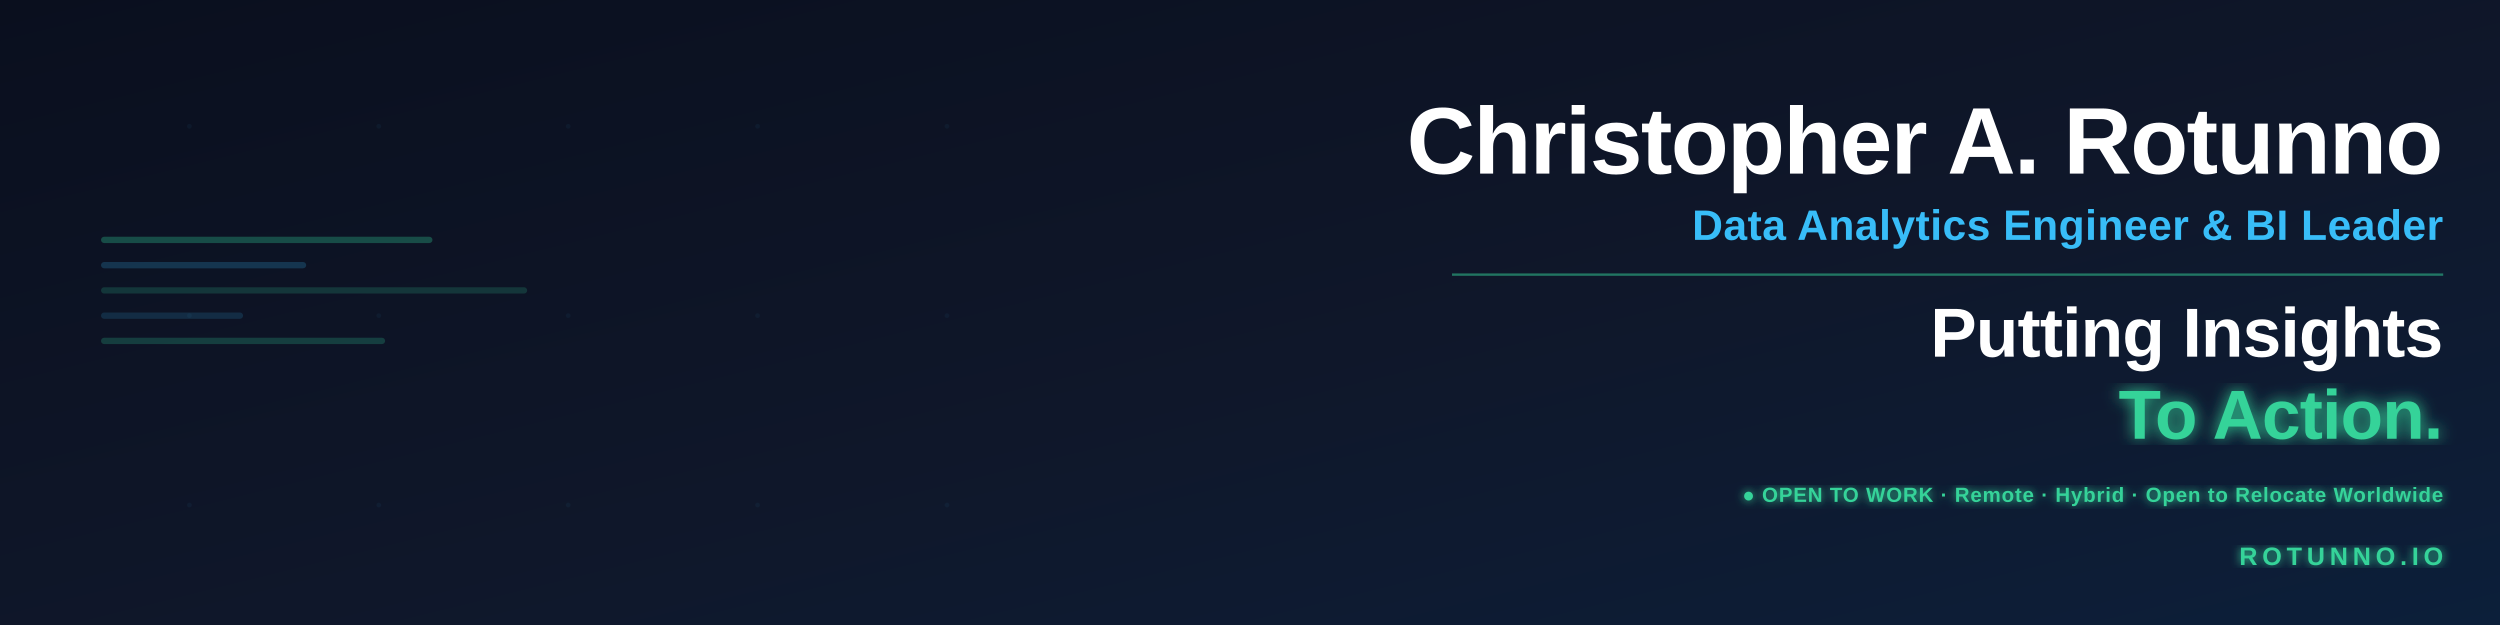
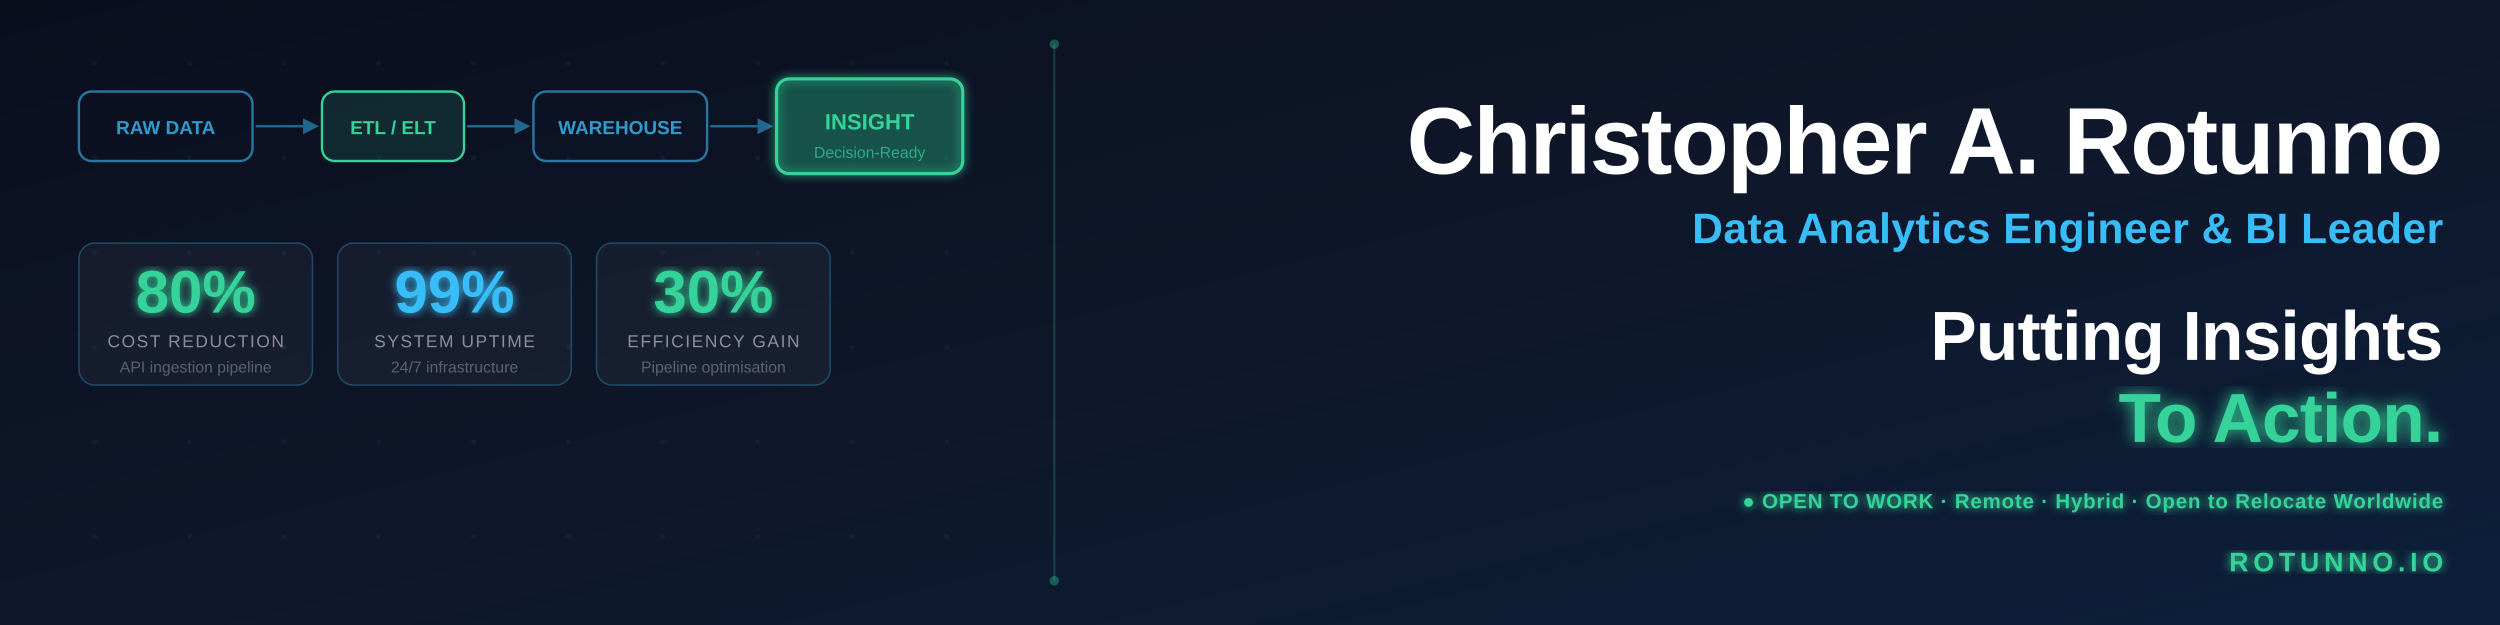
<svg xmlns="http://www.w3.org/2000/svg" viewBox="0 0 1584 396" width="1584" height="396">
  <defs>
    <linearGradient id="bg" x1="0%" y1="0%" x2="100%" y2="100%">
      <stop offset="0%" stop-color="#0a0f1e" />
-       <stop offset="55%" stop-color="#0f172a" />
+       <stop offset="50%" stop-color="#0f172a" />
      <stop offset="100%" stop-color="#0c1f3a" />
+     </linearGradient>
+     <linearGradient id="emeraldLine" x1="0%" y1="0%" x2="100%" y2="0%">
+       <stop offset="0%" stop-color="#34d399" stop-opacity="0" />
+       <stop offset="40%" stop-color="#34d399" stop-opacity="1" />
+       <stop offset="100%" stop-color="#34d399" stop-opacity="0.3" />
    </linearGradient>
    <filter id="glow">
      <feGaussianBlur stdDeviation="3" result="coloredBlur" />
      <feMerge>
        <feMergeNode in="coloredBlur" />
        <feMergeNode in="SourceGraphic" />
      </feMerge>
    </filter>
    <filter id="glowStrong">
      <feGaussianBlur stdDeviation="5" result="coloredBlur" />
      <feMerge>
        <feMergeNode in="coloredBlur" />
        <feMergeNode in="SourceGraphic" />
      </feMerge>
    </filter>
  </defs>
  <rect width="1584" height="396" fill="url(#bg)" />
-   <g fill="#38bdf8" opacity="0.05">
-     <circle cx="120" cy="80" r="1.5" />
-     <circle cx="240" cy="80" r="1.5" />
-     <circle cx="360" cy="80" r="1.5" />
-     <circle cx="480" cy="80" r="1.5" />
-     <circle cx="600" cy="80" r="1.5" />
-     <circle cx="120" cy="200" r="1.5" />
-     <circle cx="240" cy="200" r="1.5" />
-     <circle cx="360" cy="200" r="1.5" />
-     <circle cx="480" cy="200" r="1.5" />
-     <circle cx="600" cy="200" r="1.5" />
-     <circle cx="120" cy="320" r="1.5" />
-     <circle cx="240" cy="320" r="1.5" />
-     <circle cx="360" cy="320" r="1.5" />
-     <circle cx="480" cy="320" r="1.5" />
-     <circle cx="600" cy="320" r="1.5" />
+   <g fill="#38bdf8" opacity="0.06">
+     <circle cx="60" cy="40" r="1.5" />
+     <circle cx="120" cy="40" r="1.5" />
+     <circle cx="180" cy="40" r="1.5" />
+     <circle cx="240" cy="40" r="1.5" />
+     <circle cx="300" cy="40" r="1.5" />
+     <circle cx="360" cy="40" r="1.5" />
+     <circle cx="420" cy="40" r="1.5" />
+     <circle cx="480" cy="40" r="1.5" />
+     <circle cx="540" cy="40" r="1.5" />
+     <circle cx="600" cy="40" r="1.5" />
+     <circle cx="60" cy="100" r="1.5" />
+     <circle cx="120" cy="100" r="1.5" />
+     <circle cx="180" cy="100" r="1.5" />
+     <circle cx="240" cy="100" r="1.5" />
+     <circle cx="300" cy="100" r="1.5" />
+     <circle cx="360" cy="100" r="1.5" />
+     <circle cx="420" cy="100" r="1.5" />
+     <circle cx="480" cy="100" r="1.5" />
+     <circle cx="540" cy="100" r="1.5" />
+     <circle cx="600" cy="100" r="1.5" />
+     <circle cx="60" cy="160" r="1.5" />
+     <circle cx="120" cy="160" r="1.5" />
+     <circle cx="180" cy="160" r="1.5" />
+     <circle cx="240" cy="160" r="1.5" />
+     <circle cx="300" cy="160" r="1.5" />
+     <circle cx="360" cy="160" r="1.5" />
+     <circle cx="420" cy="160" r="1.5" />
+     <circle cx="480" cy="160" r="1.5" />
+     <circle cx="540" cy="160" r="1.5" />
+     <circle cx="600" cy="160" r="1.5" />
+     <circle cx="60" cy="220" r="1.5" />
+     <circle cx="120" cy="220" r="1.5" />
+     <circle cx="180" cy="220" r="1.5" />
+     <circle cx="240" cy="220" r="1.5" />
+     <circle cx="300" cy="220" r="1.5" />
+     <circle cx="360" cy="220" r="1.5" />
+     <circle cx="420" cy="220" r="1.5" />
+     <circle cx="480" cy="220" r="1.5" />
+     <circle cx="540" cy="220" r="1.5" />
+     <circle cx="600" cy="220" r="1.5" />
+     <circle cx="60" cy="280" r="1.5" />
+     <circle cx="120" cy="280" r="1.5" />
+     <circle cx="180" cy="280" r="1.5" />
+     <circle cx="240" cy="280" r="1.5" />
+     <circle cx="300" cy="280" r="1.5" />
+     <circle cx="360" cy="280" r="1.5" />
+     <circle cx="420" cy="280" r="1.5" />
+     <circle cx="480" cy="280" r="1.5" />
+     <circle cx="540" cy="280" r="1.5" />
+     <circle cx="600" cy="280" r="1.5" />
+     <circle cx="60" cy="340" r="1.5" />
+     <circle cx="120" cy="340" r="1.5" />
+     <circle cx="180" cy="340" r="1.5" />
+     <circle cx="240" cy="340" r="1.5" />
+     <circle cx="300" cy="340" r="1.5" />
+     <circle cx="360" cy="340" r="1.5" />
+     <circle cx="420" cy="340" r="1.5" />
+     <circle cx="480" cy="340" r="1.5" />
+     <circle cx="540" cy="340" r="1.5" />
+     <circle cx="600" cy="340" r="1.5" />
  </g>
-   <rect x="64" y="150" width="210" height="4" rx="2" fill="#34d399" opacity="0.30" />
-   <rect x="64" y="166" width="130" height="4" rx="2" fill="#38bdf8" opacity="0.20" />
-   <rect x="64" y="182" width="270" height="4" rx="2" fill="#34d399" opacity="0.18" />
-   <rect x="64" y="198" width="90" height="4" rx="2" fill="#38bdf8" opacity="0.15" />
-   <rect x="64" y="214" width="180" height="4" rx="2" fill="#34d399" opacity="0.22" />
+   <rect x="50" y="58" width="110" height="44" rx="8" fill="none" stroke="#38bdf8" stroke-width="1.5" opacity="0.6" />
+   <text x="105" y="85" text-anchor="middle" font-family="Arial,sans-serif" font-size="12" fill="#38bdf8" opacity="0.8" font-weight="600">RAW DATA</text>
+   <line x1="162" y1="80" x2="192" y2="80" stroke="#38bdf8" stroke-width="1.5" opacity="0.5" />
+   <polygon points="192,75 202,80 192,85" fill="#38bdf8" opacity="0.5" />
+   <rect x="204" y="58" width="90" height="44" rx="8" fill="#34d399" fill-opacity="0.12" stroke="#34d399" stroke-width="1.5" />
+   <text x="249" y="85" text-anchor="middle" font-family="Arial,sans-serif" font-size="12" fill="#34d399" font-weight="700">ETL / ELT</text>
+   <line x1="296" y1="80" x2="326" y2="80" stroke="#38bdf8" stroke-width="1.5" opacity="0.5" />
+   <polygon points="326,75 336,80 326,85" fill="#38bdf8" opacity="0.5" />
+   <rect x="338" y="58" width="110" height="44" rx="8" fill="none" stroke="#38bdf8" stroke-width="1.5" opacity="0.6" />
+   <text x="393" y="85" text-anchor="middle" font-family="Arial,sans-serif" font-size="12" fill="#38bdf8" opacity="0.8" font-weight="600">WAREHOUSE</text>
+   <line x1="450" y1="80" x2="480" y2="80" stroke="#38bdf8" stroke-width="1.5" opacity="0.5" />
+   <polygon points="480,75 490,80 480,85" fill="#38bdf8" opacity="0.5" />
+   <rect x="492" y="50" width="118" height="60" rx="8" fill="#34d399" fill-opacity="0.18" stroke="#34d399" stroke-width="2" filter="url(#glow)" />
+   <text x="551" y="82" text-anchor="middle" font-family="Arial,sans-serif" font-size="14" fill="#34d399" font-weight="800">INSIGHT</text>
+   <text x="551" y="100" text-anchor="middle" font-family="Arial,sans-serif" font-size="10" fill="#34d399" opacity="0.7">Decision-Ready</text>
+   <rect x="50" y="154" width="148" height="90" rx="10" fill="#ffffff" fill-opacity="0.04" stroke="#38bdf8" stroke-width="1" stroke-opacity="0.3" />
+   <text x="124" y="198" text-anchor="middle" font-family="Arial,sans-serif" font-size="38" font-weight="900" fill="#34d399" filter="url(#glow)">80%</text>
+   <text x="124" y="220" text-anchor="middle" font-family="Arial,sans-serif" font-size="11" fill="white" opacity="0.5" letter-spacing="1">COST REDUCTION</text>
+   <text x="124" y="236" text-anchor="middle" font-family="Arial,sans-serif" font-size="10" fill="white" opacity="0.3">API ingestion pipeline</text>
+   <rect x="214" y="154" width="148" height="90" rx="10" fill="#ffffff" fill-opacity="0.04" stroke="#38bdf8" stroke-width="1" stroke-opacity="0.3" />
+   <text x="288" y="198" text-anchor="middle" font-family="Arial,sans-serif" font-size="38" font-weight="900" fill="#38bdf8" filter="url(#glow)">99%</text>
+   <text x="288" y="220" text-anchor="middle" font-family="Arial,sans-serif" font-size="11" fill="white" opacity="0.5" letter-spacing="1">SYSTEM UPTIME</text>
+   <text x="288" y="236" text-anchor="middle" font-family="Arial,sans-serif" font-size="10" fill="white" opacity="0.3">24/7 infrastructure</text>
+   <rect x="378" y="154" width="148" height="90" rx="10" fill="#ffffff" fill-opacity="0.04" stroke="#38bdf8" stroke-width="1" stroke-opacity="0.3" />
+   <text x="452" y="198" text-anchor="middle" font-family="Arial,sans-serif" font-size="38" font-weight="900" fill="#34d399" filter="url(#glow)">30%</text>
+   <text x="452" y="220" text-anchor="middle" font-family="Arial,sans-serif" font-size="11" fill="white" opacity="0.5" letter-spacing="1">EFFICIENCY GAIN</text>
+   <text x="452" y="236" text-anchor="middle" font-family="Arial,sans-serif" font-size="10" fill="white" opacity="0.3">Pipeline optimisation</text>
+   <line x1="668" y1="28" x2="668" y2="368" stroke="#34d399" stroke-width="1.5" opacity="0.2" />
+   <circle cx="668" cy="28" r="3" fill="#34d399" opacity="0.35" />
+   <circle cx="668" cy="368" r="3" fill="#34d399" opacity="0.35" />
  <text x="1548" y="110" text-anchor="end" font-family="Arial,Helvetica,sans-serif" font-size="60" font-weight="900" fill="white" letter-spacing="-1">Christopher A. Rotunno</text>
-   <text x="1548" y="152" text-anchor="end" font-family="Arial,Helvetica,sans-serif" font-size="27" font-weight="600" fill="#38bdf8" letter-spacing="0.3">Data Analytics Engineer &amp; BI Leader</text>
-   <line x1="920" y1="174" x2="1548" y2="174" stroke="#34d399" stroke-width="1.5" opacity="0.5" />
-   <text x="1548" y="226" text-anchor="end" font-family="Arial,Helvetica,sans-serif" font-size="44" font-weight="800" fill="white" letter-spacing="-0.5">Putting Insights</text>
-   <text x="1548" y="278" text-anchor="end" font-family="Arial,Helvetica,sans-serif" font-size="44" font-weight="800" fill="#34d399" letter-spacing="-0.5" filter="url(#glowStrong)">To Action.</text>
-   <text x="1548" y="318" text-anchor="end" font-family="Arial,Helvetica,sans-serif" font-size="13" font-weight="700" fill="#34d399" letter-spacing="0.5" filter="url(#glow)">● OPEN TO WORK · Remote · Hybrid · Open to Relocate Worldwide</text>
-   <text x="1548" y="358" text-anchor="end" font-family="Arial,Helvetica,sans-serif" font-size="16" font-weight="700" fill="#34d399" letter-spacing="3" filter="url(#glow)">ROTUNNO.IO</text>
+   <text x="1548" y="154" text-anchor="end" font-family="Arial,Helvetica,sans-serif" font-size="27" font-weight="600" fill="#38bdf8" letter-spacing="0.3">Data Analytics Engineer &amp; BI Leader</text>
+   <line x1="910" y1="176" x2="1548" y2="176" stroke="url(#emeraldLine)" stroke-width="1.5" />
+   <text x="1548" y="228" text-anchor="end" font-family="Arial,Helvetica,sans-serif" font-size="44" font-weight="800" fill="white" letter-spacing="-0.5">Putting Insights</text>
+   <text x="1548" y="280" text-anchor="end" font-family="Arial,Helvetica,sans-serif" font-size="44" font-weight="800" fill="#34d399" letter-spacing="-0.5" filter="url(#glowStrong)">To Action.</text>
+   <text x="1548" y="322" text-anchor="end" font-family="Arial,Helvetica,sans-serif" font-size="13" font-weight="700" fill="#34d399" letter-spacing="0.5" filter="url(#glow)">● OPEN TO WORK · Remote · Hybrid · Open to Relocate Worldwide</text>
+   <text x="1548" y="362" text-anchor="end" font-family="Arial,Helvetica,sans-serif" font-size="17" font-weight="700" fill="#34d399" letter-spacing="3" filter="url(#glow)">ROTUNNO.IO</text>
</svg>
